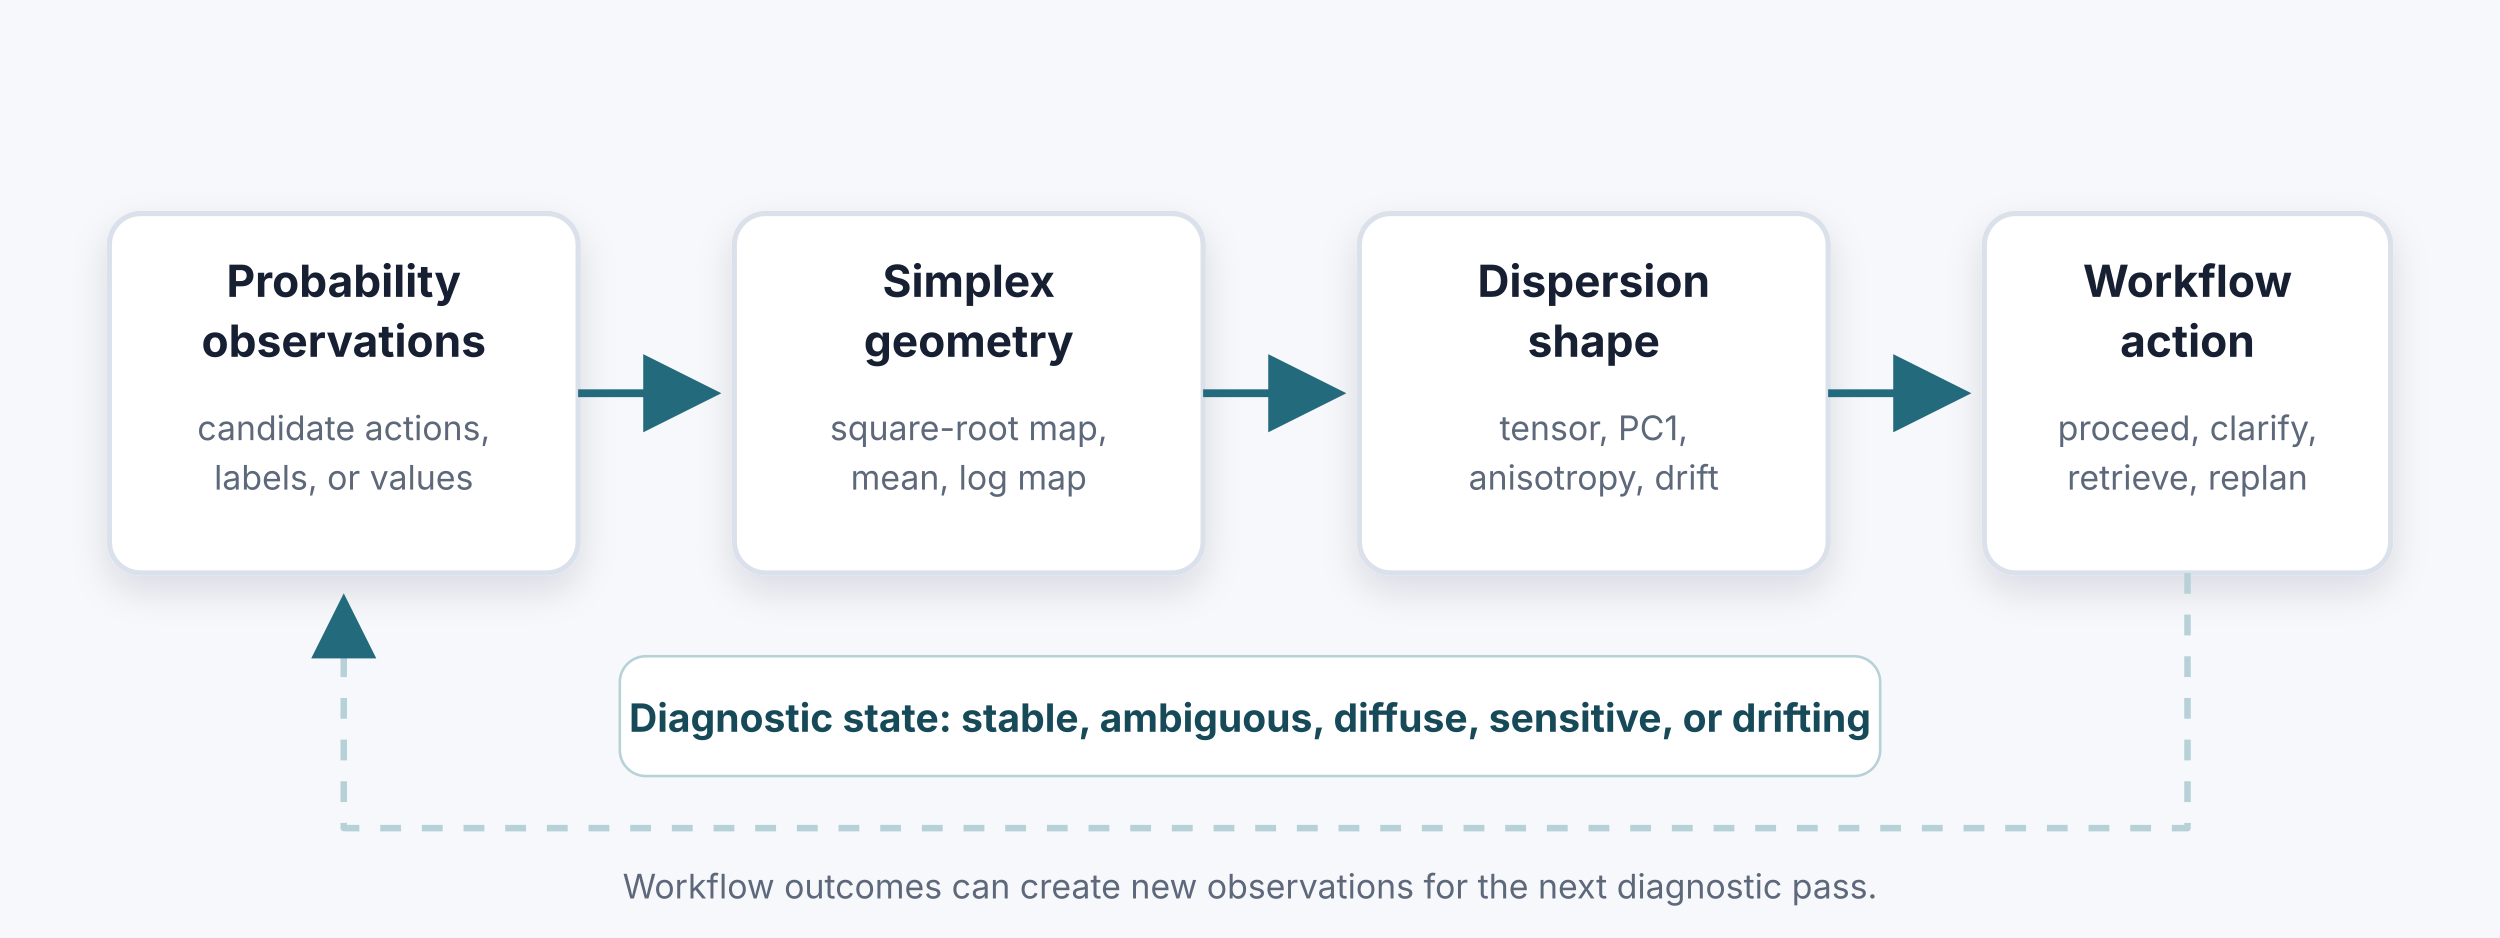
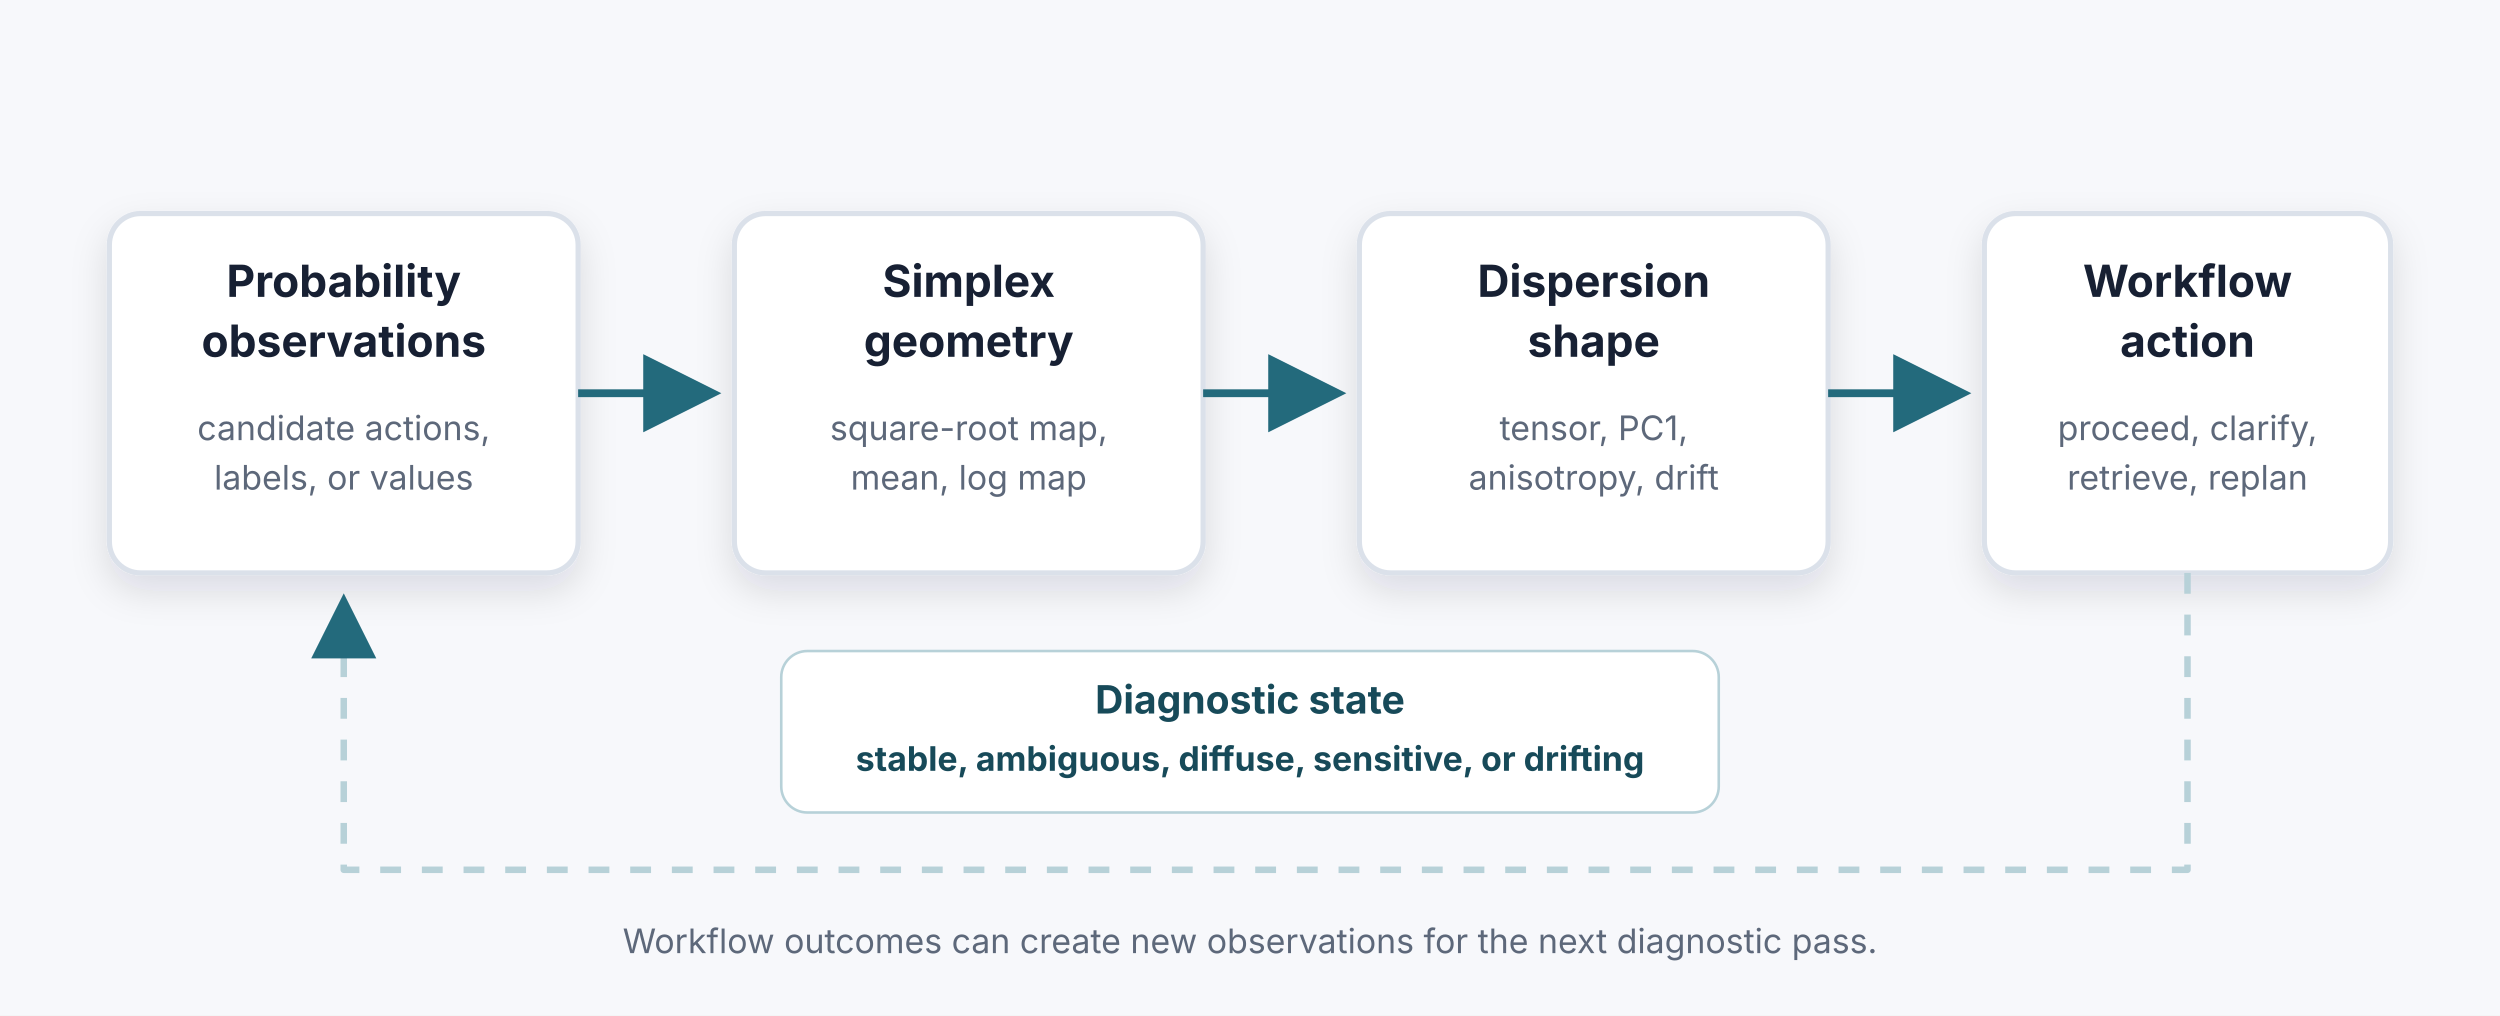
- <svg xmlns="http://www.w3.org/2000/svg" width="960" height="360" viewBox="0 0 960 360" role="img" aria-labelledby="title desc">
+ <svg xmlns="http://www.w3.org/2000/svg" width="960" height="390" viewBox="0 0 960 390" role="img" aria-labelledby="title desc">
  <defs>
    <marker id="arrow" viewBox="0 0 12 12" refX="10" refY="6" markerWidth="10" markerHeight="10" orient="auto">
      <path d="M 0 0 L 12 6 L 0 12 z" fill="#236a7c" />
    </marker>
    <filter id="softShadow" x="-20%" y="-20%" width="140%" height="140%">
      <feDropShadow dx="0" dy="6" stdDeviation="7" flood-color="#172033" flood-opacity="0.12" />
    </filter>
  </defs>
-   <rect width="960" height="360" rx="0" fill="#f7f8fb" />
+   <rect width="960" height="390" rx="0" fill="#f7f8fb" />
  <g fill="#ffffff" stroke="#dbe1ea" stroke-width="2" filter="url(#softShadow)">
    <rect x="42" y="82" width="180" height="138" rx="12" />
    <rect x="282" y="82" width="180" height="138" rx="12" />
    <rect x="522" y="82" width="180" height="138" rx="12" />
    <rect x="762" y="82" width="156" height="138" rx="12" />
  </g>
  <g fill="none" stroke="#236a7c" stroke-width="3" marker-end="url(#arrow)">
    <path d="M 222 151 L 272 151" />
    <path d="M 462 151 L 512 151" />
    <path d="M 702 151 L 752 151" />
  </g>
  <g font-family="-apple-system, BlinkMacSystemFont, 'Segoe UI', sans-serif" fill="#172033">
    <text x="132" y="114" text-anchor="middle" font-size="17" font-weight="700">Probability</text>
    <text x="132" y="137" text-anchor="middle" font-size="17" font-weight="700">observations</text>
    <text x="132" y="169" text-anchor="middle" font-size="13" fill="#5d687a">candidate actions,</text>
    <text x="132" y="188" text-anchor="middle" font-size="13" fill="#5d687a">labels, or values</text>
    <text x="372" y="114" text-anchor="middle" font-size="17" font-weight="700">Simplex</text>
    <text x="372" y="137" text-anchor="middle" font-size="17" font-weight="700">geometry</text>
    <text x="372" y="169" text-anchor="middle" font-size="13" fill="#5d687a">square-root map,</text>
    <text x="372" y="188" text-anchor="middle" font-size="13" fill="#5d687a">mean, log map</text>
    <text x="612" y="114" text-anchor="middle" font-size="17" font-weight="700">Dispersion</text>
    <text x="612" y="137" text-anchor="middle" font-size="17" font-weight="700">shape</text>
    <text x="612" y="169" text-anchor="middle" font-size="13" fill="#5d687a">tensor, PC1,</text>
    <text x="612" y="188" text-anchor="middle" font-size="13" fill="#5d687a">anisotropy, drift</text>
    <text x="840" y="114" text-anchor="middle" font-size="17" font-weight="700">Workflow</text>
    <text x="840" y="137" text-anchor="middle" font-size="17" font-weight="700">action</text>
    <text x="840" y="169" text-anchor="middle" font-size="13" fill="#5d687a">proceed, clarify,</text>
    <text x="840" y="188" text-anchor="middle" font-size="13" fill="#5d687a">retrieve, replan</text>
  </g>
-   <path d="M 840 220 L 840 318 L 132 318 L 132 232" fill="none" stroke="#b7d1d8" stroke-width="2.5" stroke-dasharray="8 8" stroke-linejoin="round" marker-end="url(#arrow)" />
+   <path d="M 840 220 L 840 334 L 132 334 L 132 232" fill="none" stroke="#b7d1d8" stroke-width="2.5" stroke-dasharray="8 8" stroke-linejoin="round" marker-end="url(#arrow)" />
  <g font-family="-apple-system, BlinkMacSystemFont, 'Segoe UI', sans-serif">
-     <rect x="238" y="252" width="484" height="46" rx="10" fill="#ffffff" stroke="#b7d1d8" />
-     <text x="480" y="281" text-anchor="middle" font-size="15" font-weight="700" fill="#174a59">Diagnostic state: stable, ambiguous, diffuse, sensitive, or drifting</text>
+     <rect x="300" y="250" width="360" height="62" rx="10" fill="#ffffff" stroke="#b7d1d8" />
+     <text x="480" y="274" text-anchor="middle" font-size="15" font-weight="700" fill="#174a59">Diagnostic state</text>
+     <text x="480" y="296" text-anchor="middle" font-size="13" font-weight="700" fill="#174a59">stable, ambiguous, diffuse, sensitive, or drifting</text>
  </g>
-   <text x="480" y="345" text-anchor="middle" font-family="-apple-system, BlinkMacSystemFont, 'Segoe UI', sans-serif" font-size="13" fill="#5d687a">Workflow outcomes can create new observations for the next diagnostic pass.</text>
+   <text x="480" y="366" text-anchor="middle" font-family="-apple-system, BlinkMacSystemFont, 'Segoe UI', sans-serif" font-size="13" fill="#5d687a">Workflow outcomes can create new observations for the next diagnostic pass.</text>
</svg>
